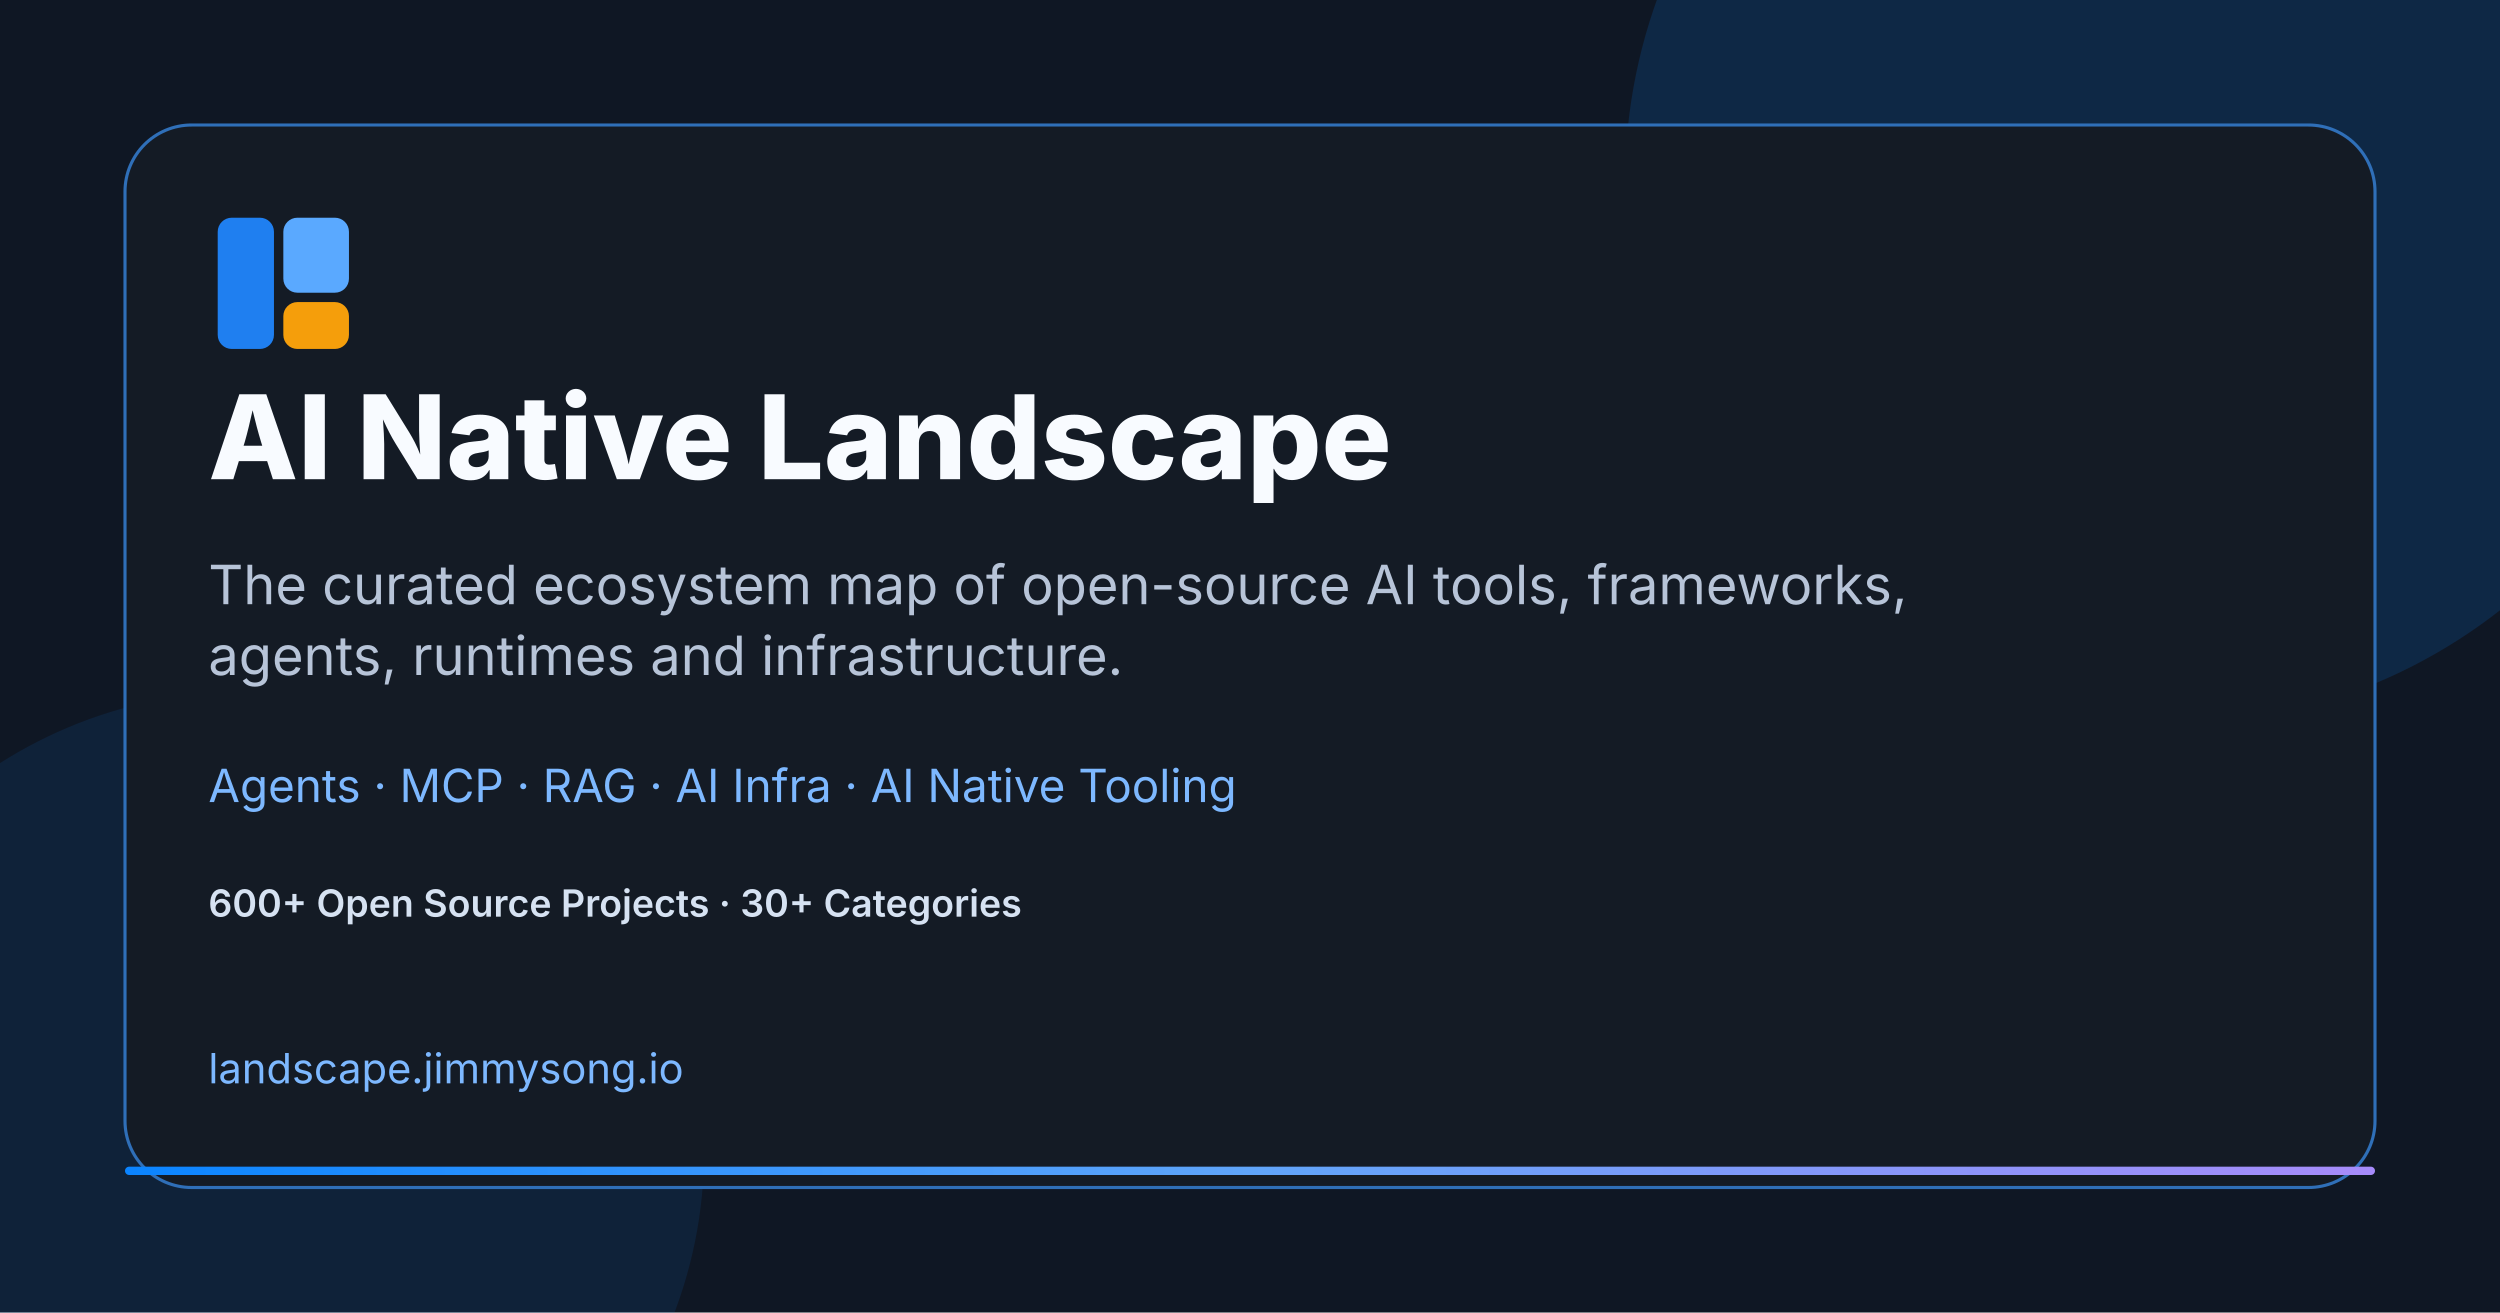
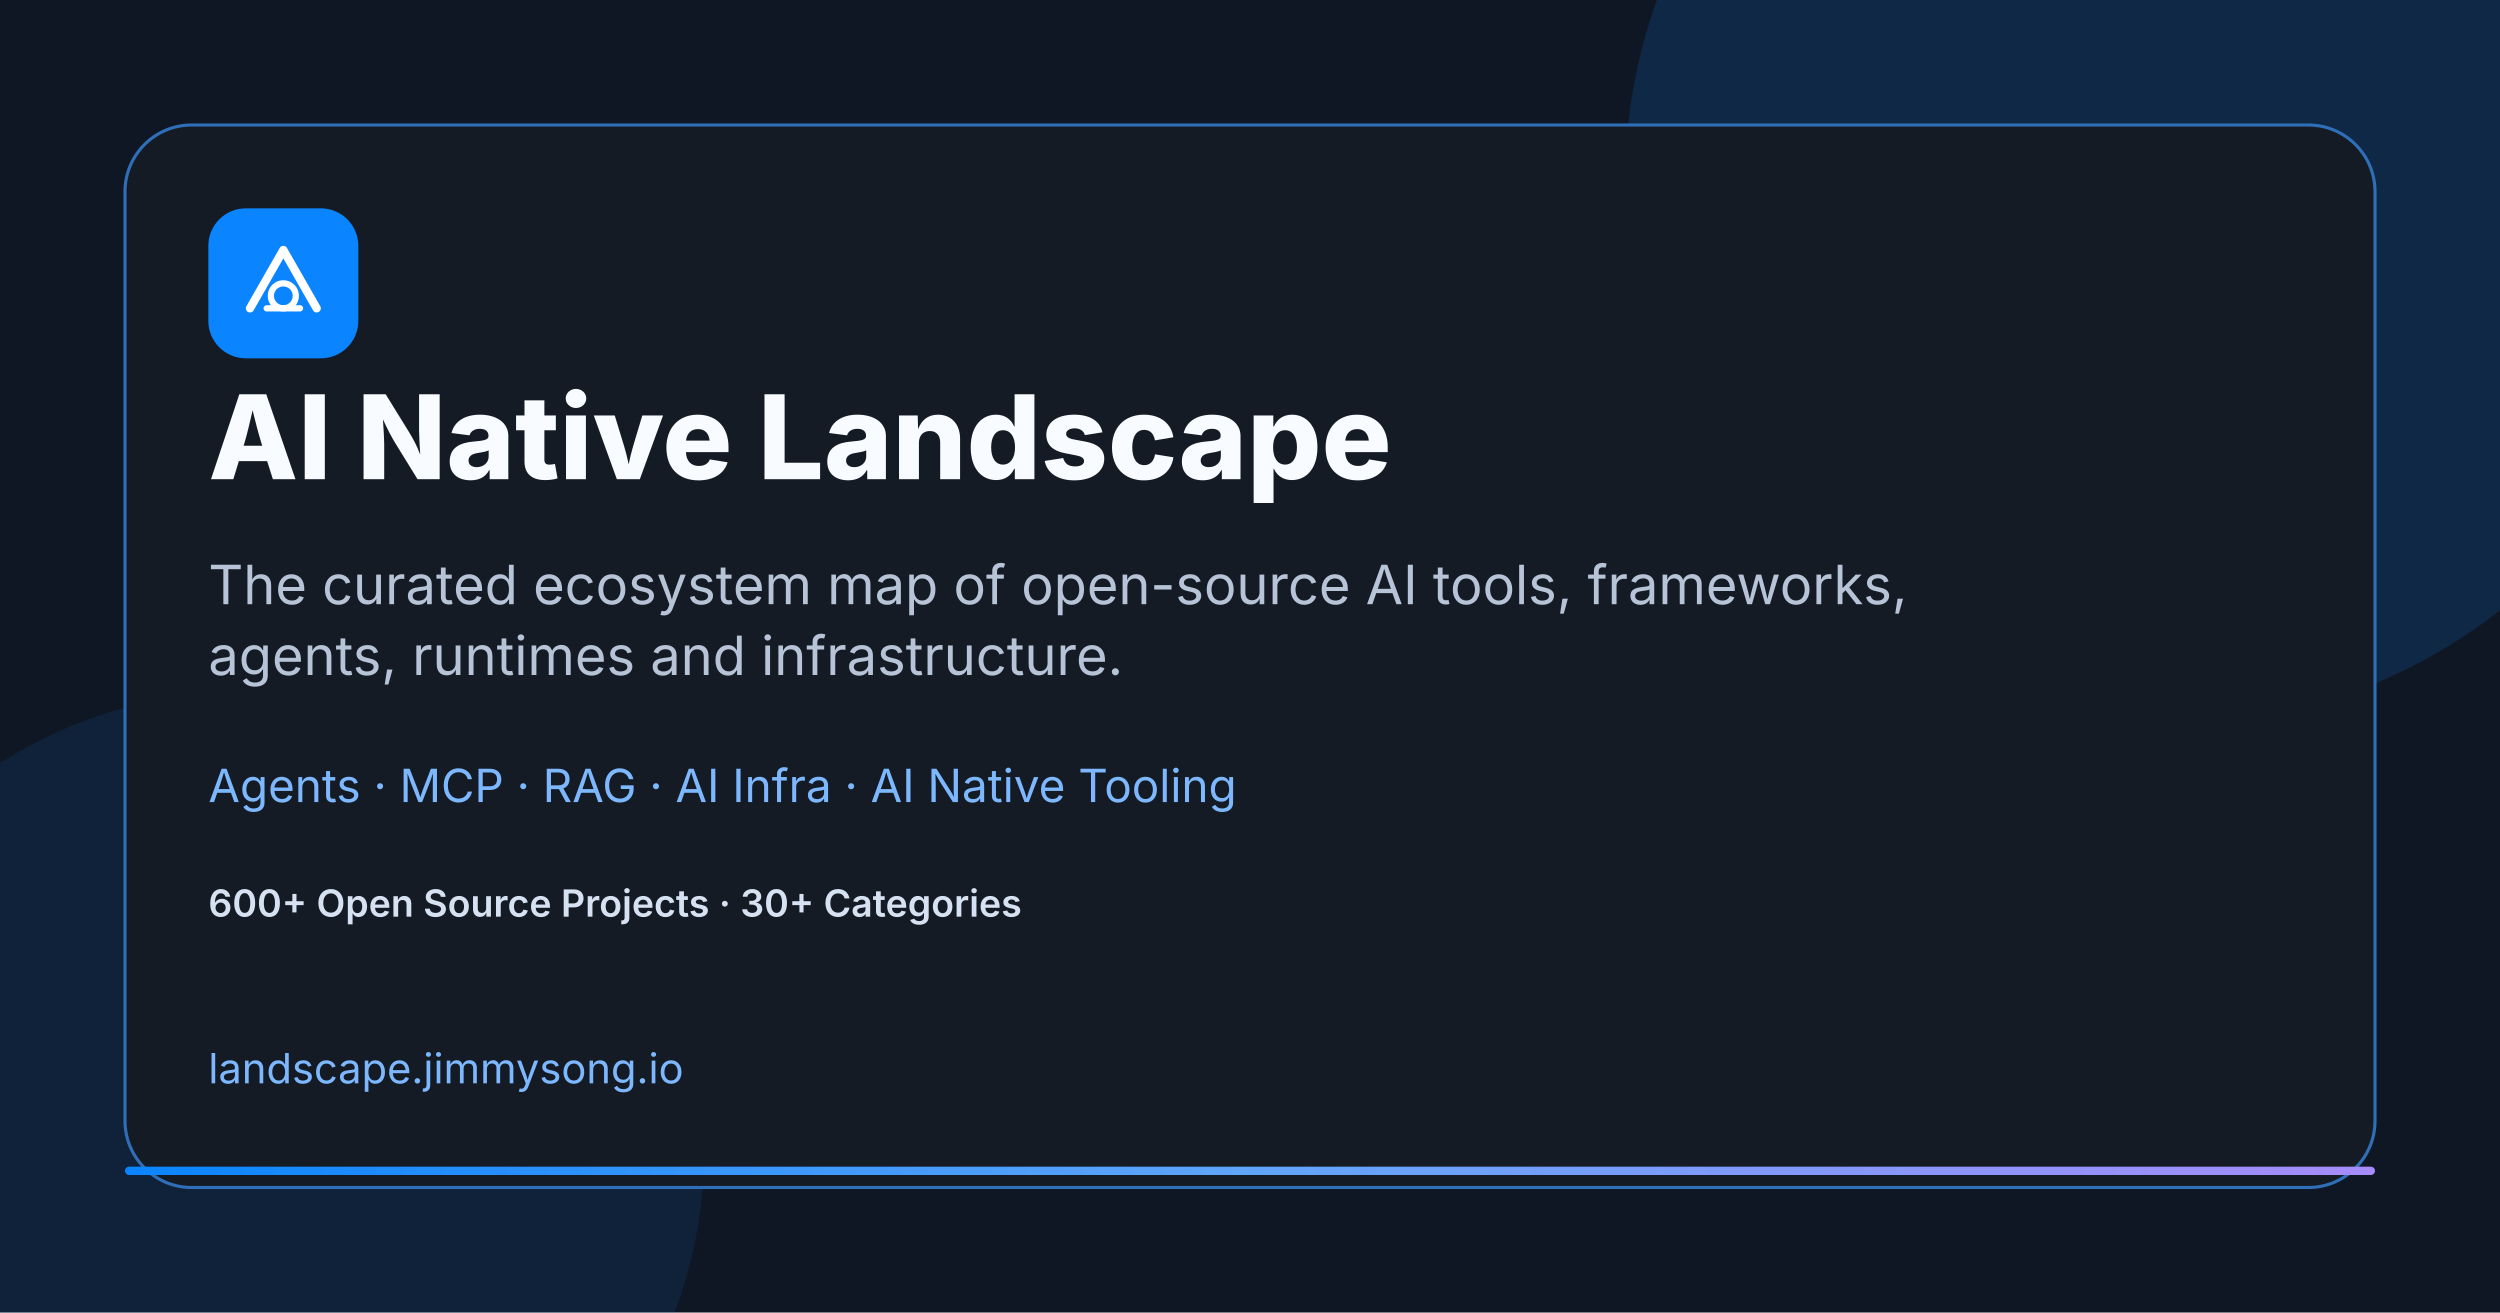
<svg xmlns="http://www.w3.org/2000/svg" viewBox="0 0 1200 630" role="img" aria-label="AI Native Landscape">
  <rect width="1200" height="630" fill="#0f1724" />
  <circle cx="1040" cy="88" r="260" fill="#0a84ff" opacity=".15" />
  <circle cx="118" cy="552" r="220" fill="#0a84ff" opacity=".1" />
  <rect x="60" y="60" width="1080" height="510" rx="32" fill="#141b25" stroke="#2f6fb8" stroke-width="1.5" />
-   <g transform="translate(100 100) scale(1.125)">
-     <rect x="4" y="4" width="24" height="56" rx="6" fill="#1f7ff0" />
-     <rect x="32" y="4" width="28" height="32" rx="6" fill="#5aa9ff" />
-     <rect x="32" y="40" width="28" height="20" rx="6" fill="#f59e0b" />
-   </g>
+   <rect x="100" y="100" width="72" height="72" rx="18" fill="#0a84ff" />
+   <path d="M120 148 L136 120l16 28" fill="none" stroke="#fff" stroke-width="4" stroke-linecap="round" stroke-linejoin="round" />
+   <circle cx="136" cy="142" r="6" fill="none" stroke="#fff" stroke-width="3" />
+   <path d="M128 148h16" fill="none" stroke="#fff" stroke-width="3" stroke-linecap="round" />
  <text x="100" y="230" fill="#f8fbff" font-family="Inter,Arial,sans-serif" font-size="56" font-weight="800">AI Native Landscape</text>
  <text x="100" y="290" fill="#b7c4d8" font-family="Inter,Arial,sans-serif" font-size="26">The curated ecosystem map of open-source AI tools, frameworks,</text>
  <text x="100" y="324" fill="#b7c4d8" font-family="Inter,Arial,sans-serif" font-size="26">agents, runtimes and infrastructure.</text>
  <text x="100" y="385" fill="#7db8ff" font-family="Inter,Arial,sans-serif" font-size="22">Agents · MCP · RAG · AI Infra · AI Native Tooling</text>
  <text x="100" y="440" fill="#d6e2f2" font-family="Inter,Arial,sans-serif" font-size="18" font-weight="600">600+ Open Source Projects · 30+ Categories</text>
  <text x="100" y="520" fill="#7db8ff" font-family="Inter,Arial,sans-serif" font-size="20">landscape.jimmysong.io</text>
  <rect x="60" y="560" width="1080" height="4" rx="2" fill="url(#grad)" />
  <defs>
    <linearGradient id="grad" x1="0" y1="0" x2="1" y2="0">
      <stop offset="0%" stop-color="#0a84ff" />
      <stop offset="50%" stop-color="#60a5fa" />
      <stop offset="100%" stop-color="#a78bfa" />
    </linearGradient>
  </defs>
</svg>
